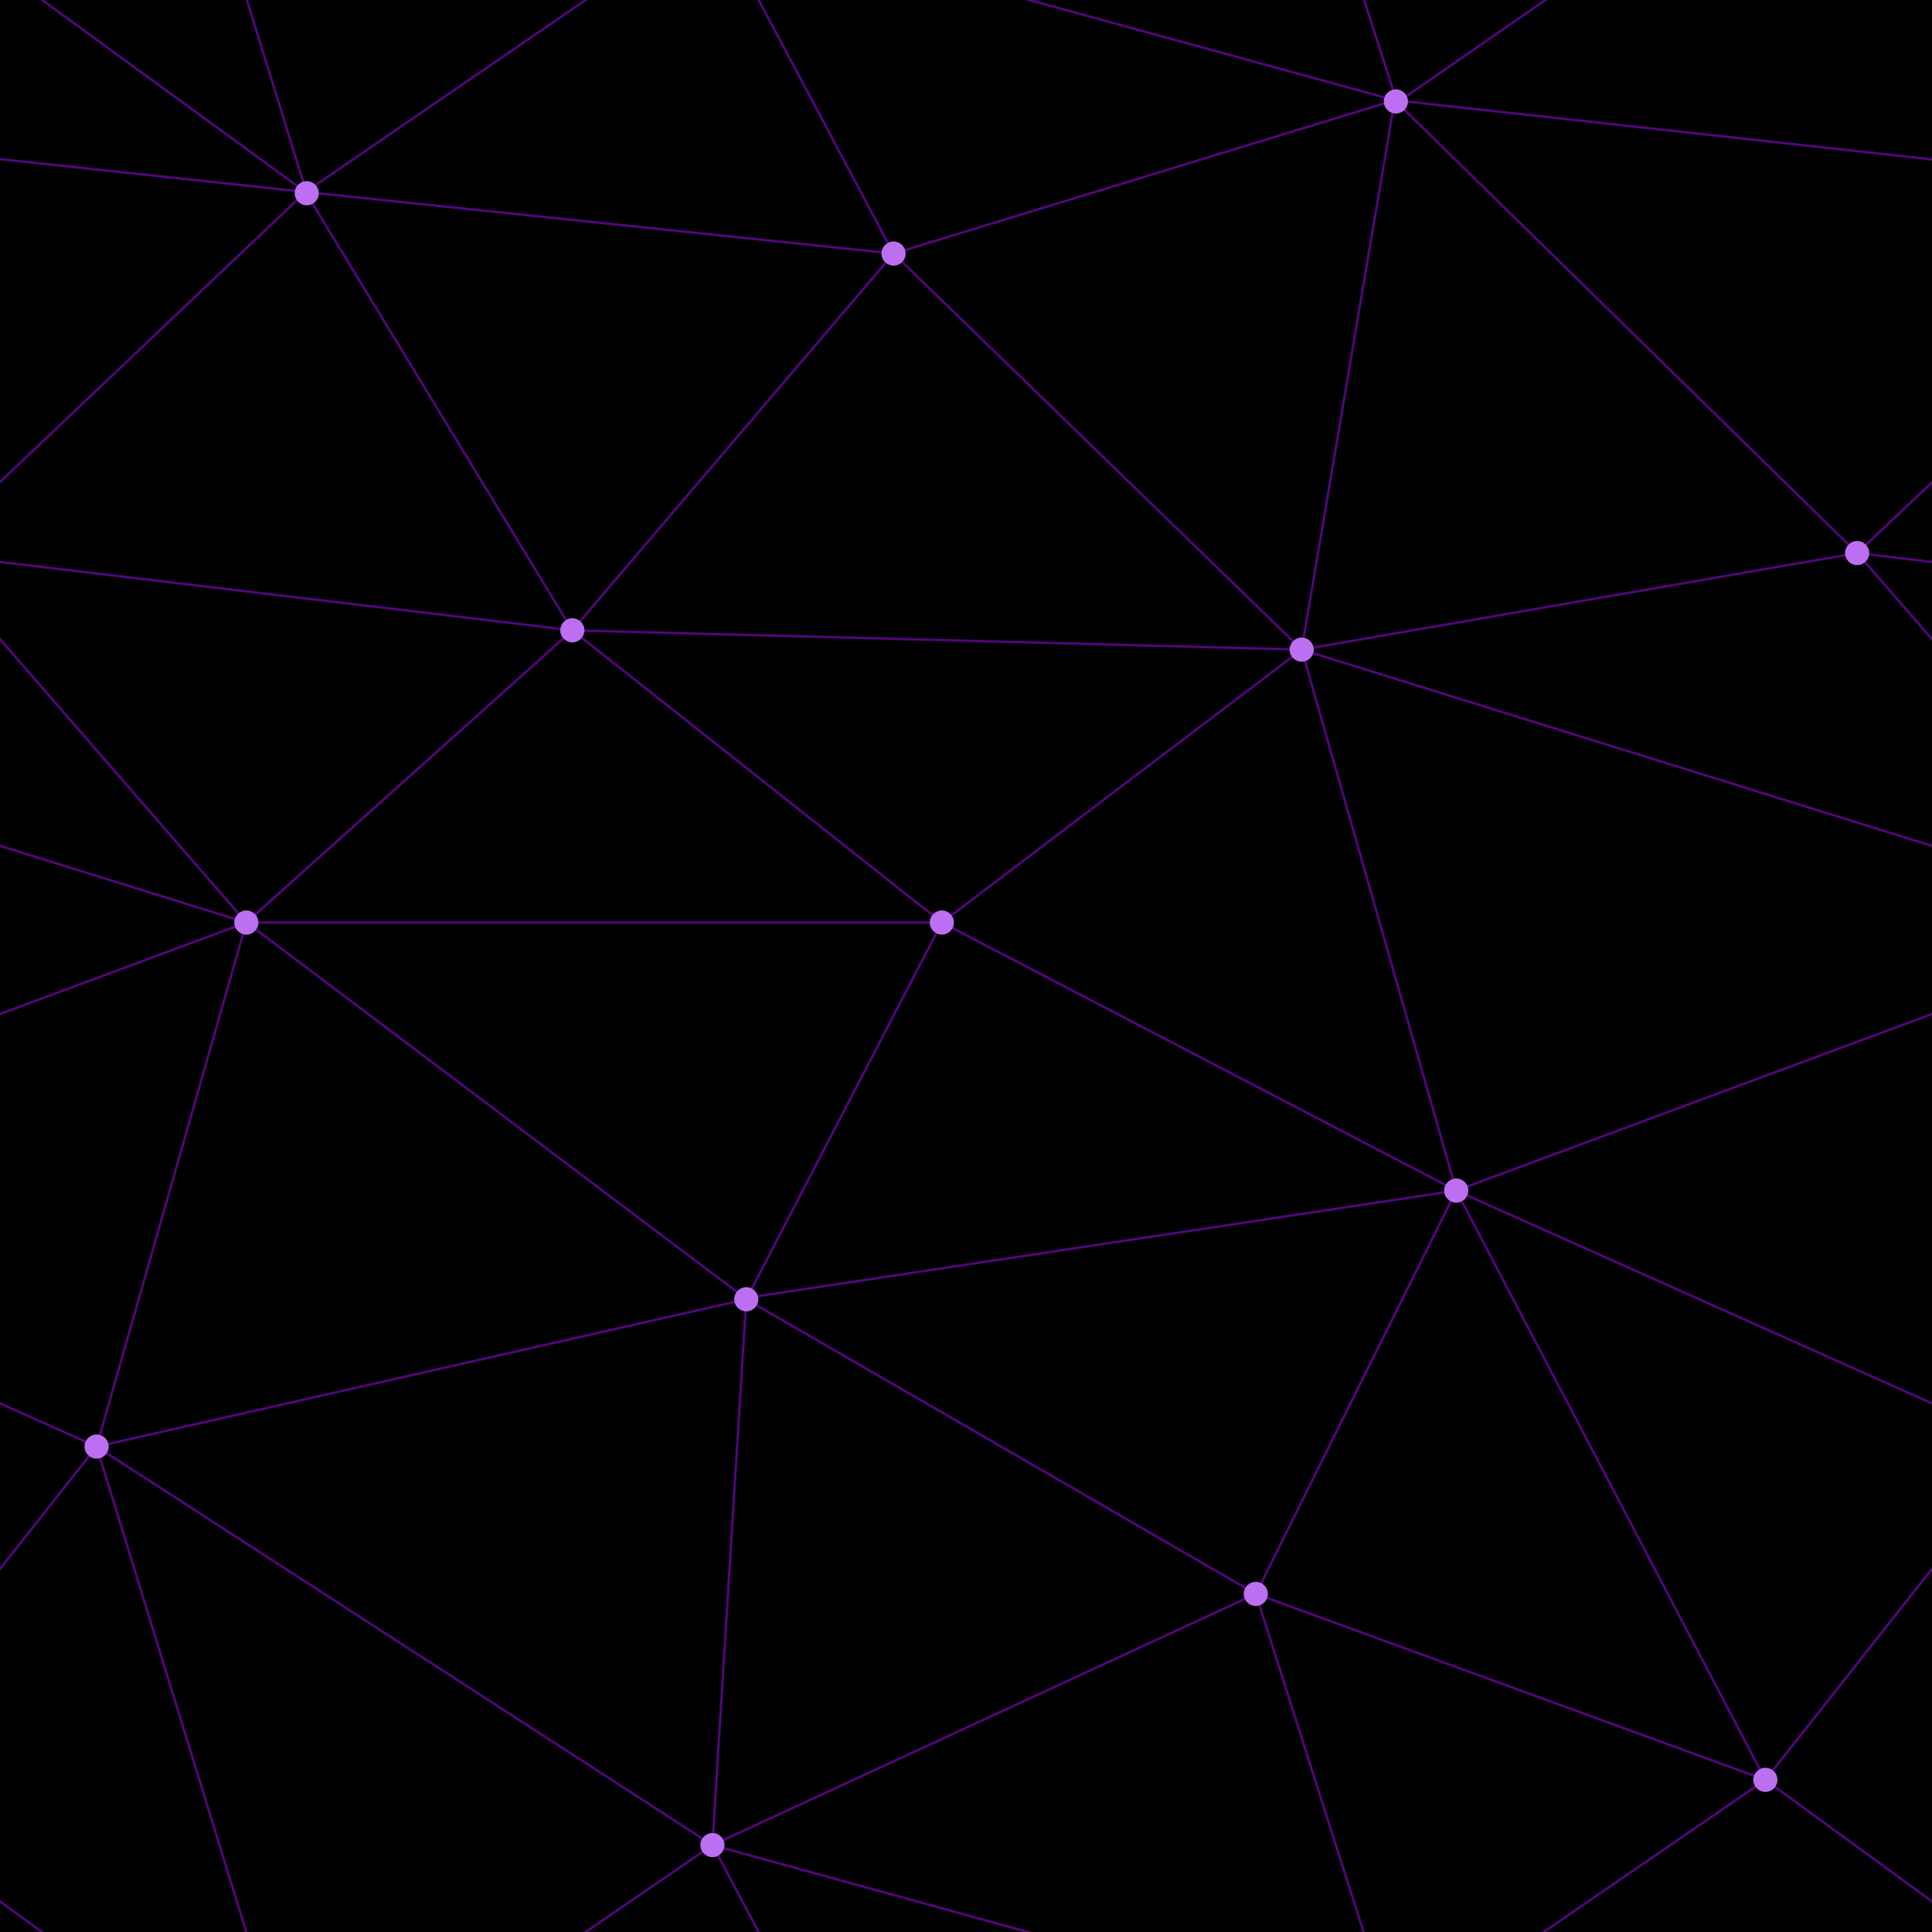
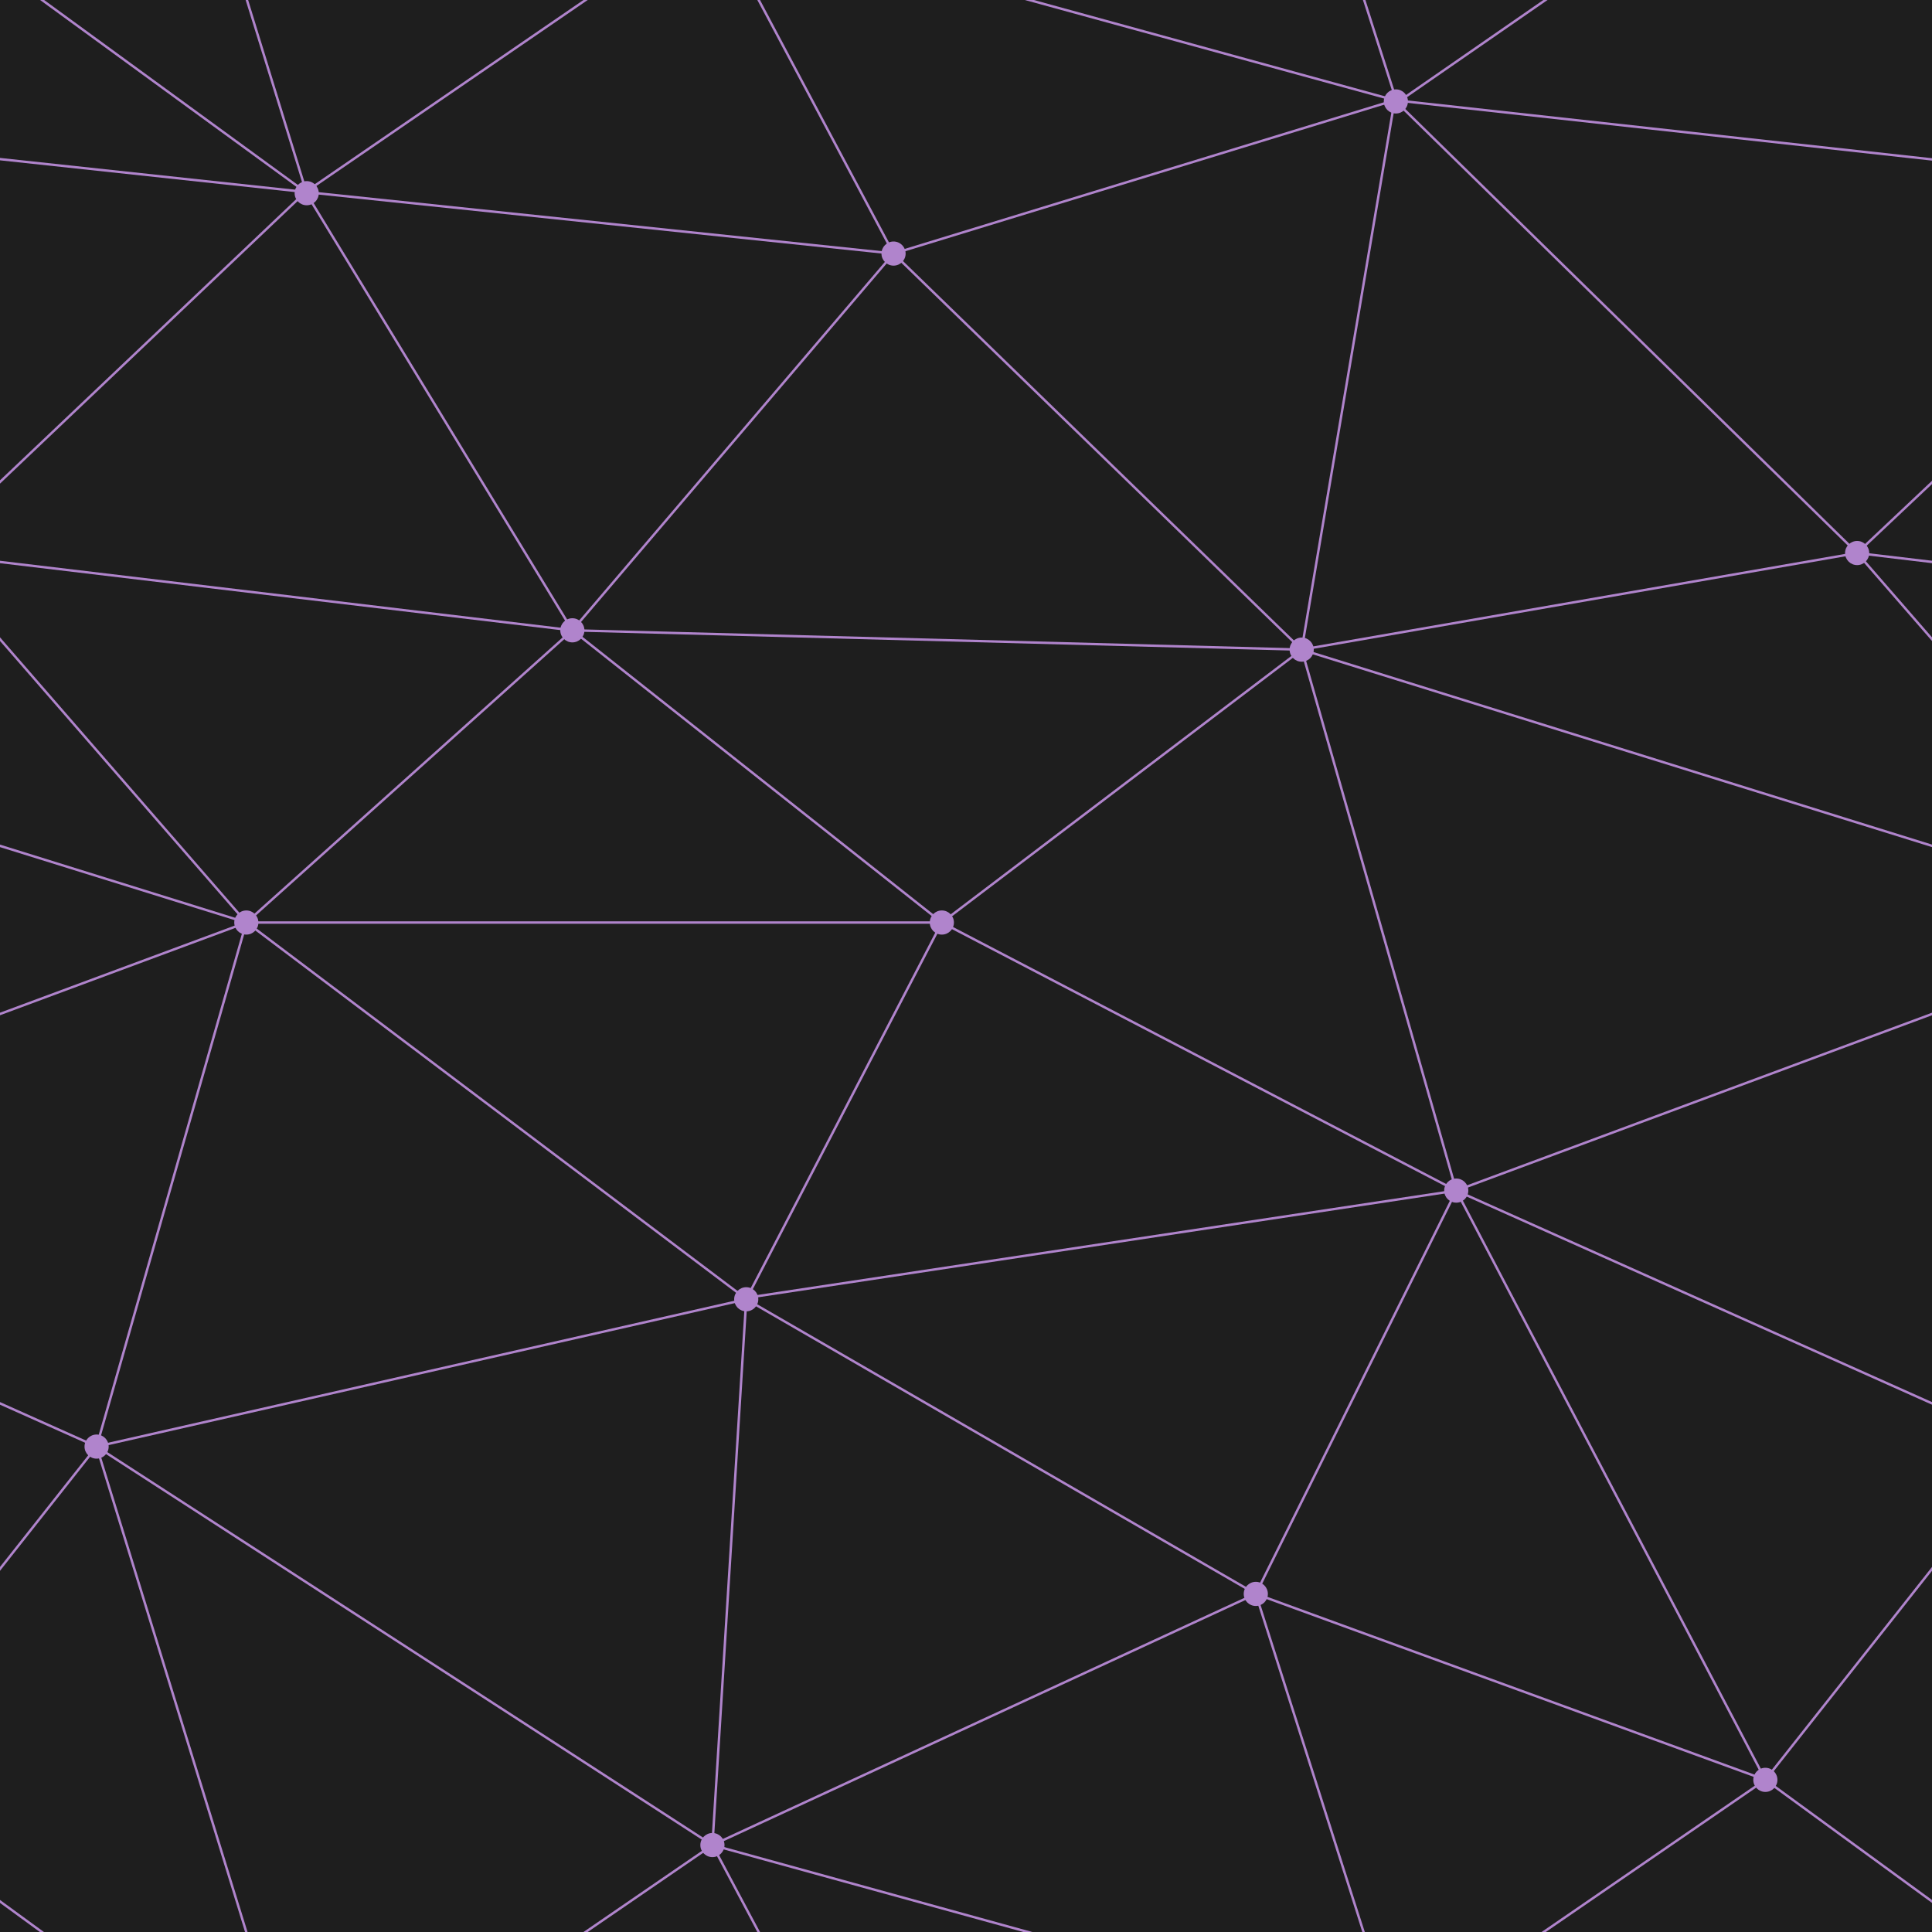
- <svg xmlns="http://www.w3.org/2000/svg" width="460" height="460" viewBox="0 0 800 800">
-   <rect fill="#000000" width="800" height="800" />
-   <g fill="none" stroke="#52057B" stroke-width="1">
+ <svg xmlns="http://www.w3.org/2000/svg" width="420" height="420" viewBox="0 0 800 800">
+   <rect fill="#1E1E1E" width="800" height="800" />
+   <g fill="none" stroke="#B084CC" stroke-width="1">
    <path d="M769 229L1037 260.9M927 880L731 737 520 660 309 538 40 599 295 764 126.5 879.5 40 599-197 493 102 382-31 229 126.5 79.5-69-63" />
    <path d="M-31 229L237 261 390 382 603 493 308.5 537.5 101.5 381.5M370 905L295 764" />
    <path d="M520 660L578 842 731 737 840 599 603 493 520 660 295 764 309 538 390 382 539 269 769 229 577.5 41.5 370 105 295 -36 126.5 79.5 237 261 102 382 40 599 -69 737 127 880" />
    <path d="M520-140L578.5 42.5 731-63M603 493L539 269 237 261 370 105M902 382L539 269M390 382L102 382" />
    <path d="M-222 42L126.5 79.5 370 105 539 269 577.5 41.5 927 80 769 229 902 382 603 493 731 737M295-36L577.5 41.5M578 842L295 764M40-201L127 80M102 382L-261 269" />
  </g>
-   <g fill="#BC6FF1">
+   <g fill="#B084CC">
    <circle cx="769" cy="229" r="5" />
    <circle cx="539" cy="269" r="5" />
    <circle cx="603" cy="493" r="5" />
    <circle cx="731" cy="737" r="5" />
    <circle cx="520" cy="660" r="5" />
    <circle cx="309" cy="538" r="5" />
    <circle cx="295" cy="764" r="5" />
    <circle cx="40" cy="599" r="5" />
    <circle cx="102" cy="382" r="5" />
    <circle cx="127" cy="80" r="5" />
    <circle cx="370" cy="105" r="5" />
    <circle cx="578" cy="42" r="5" />
    <circle cx="237" cy="261" r="5" />
    <circle cx="390" cy="382" r="5" />
  </g>
</svg>
